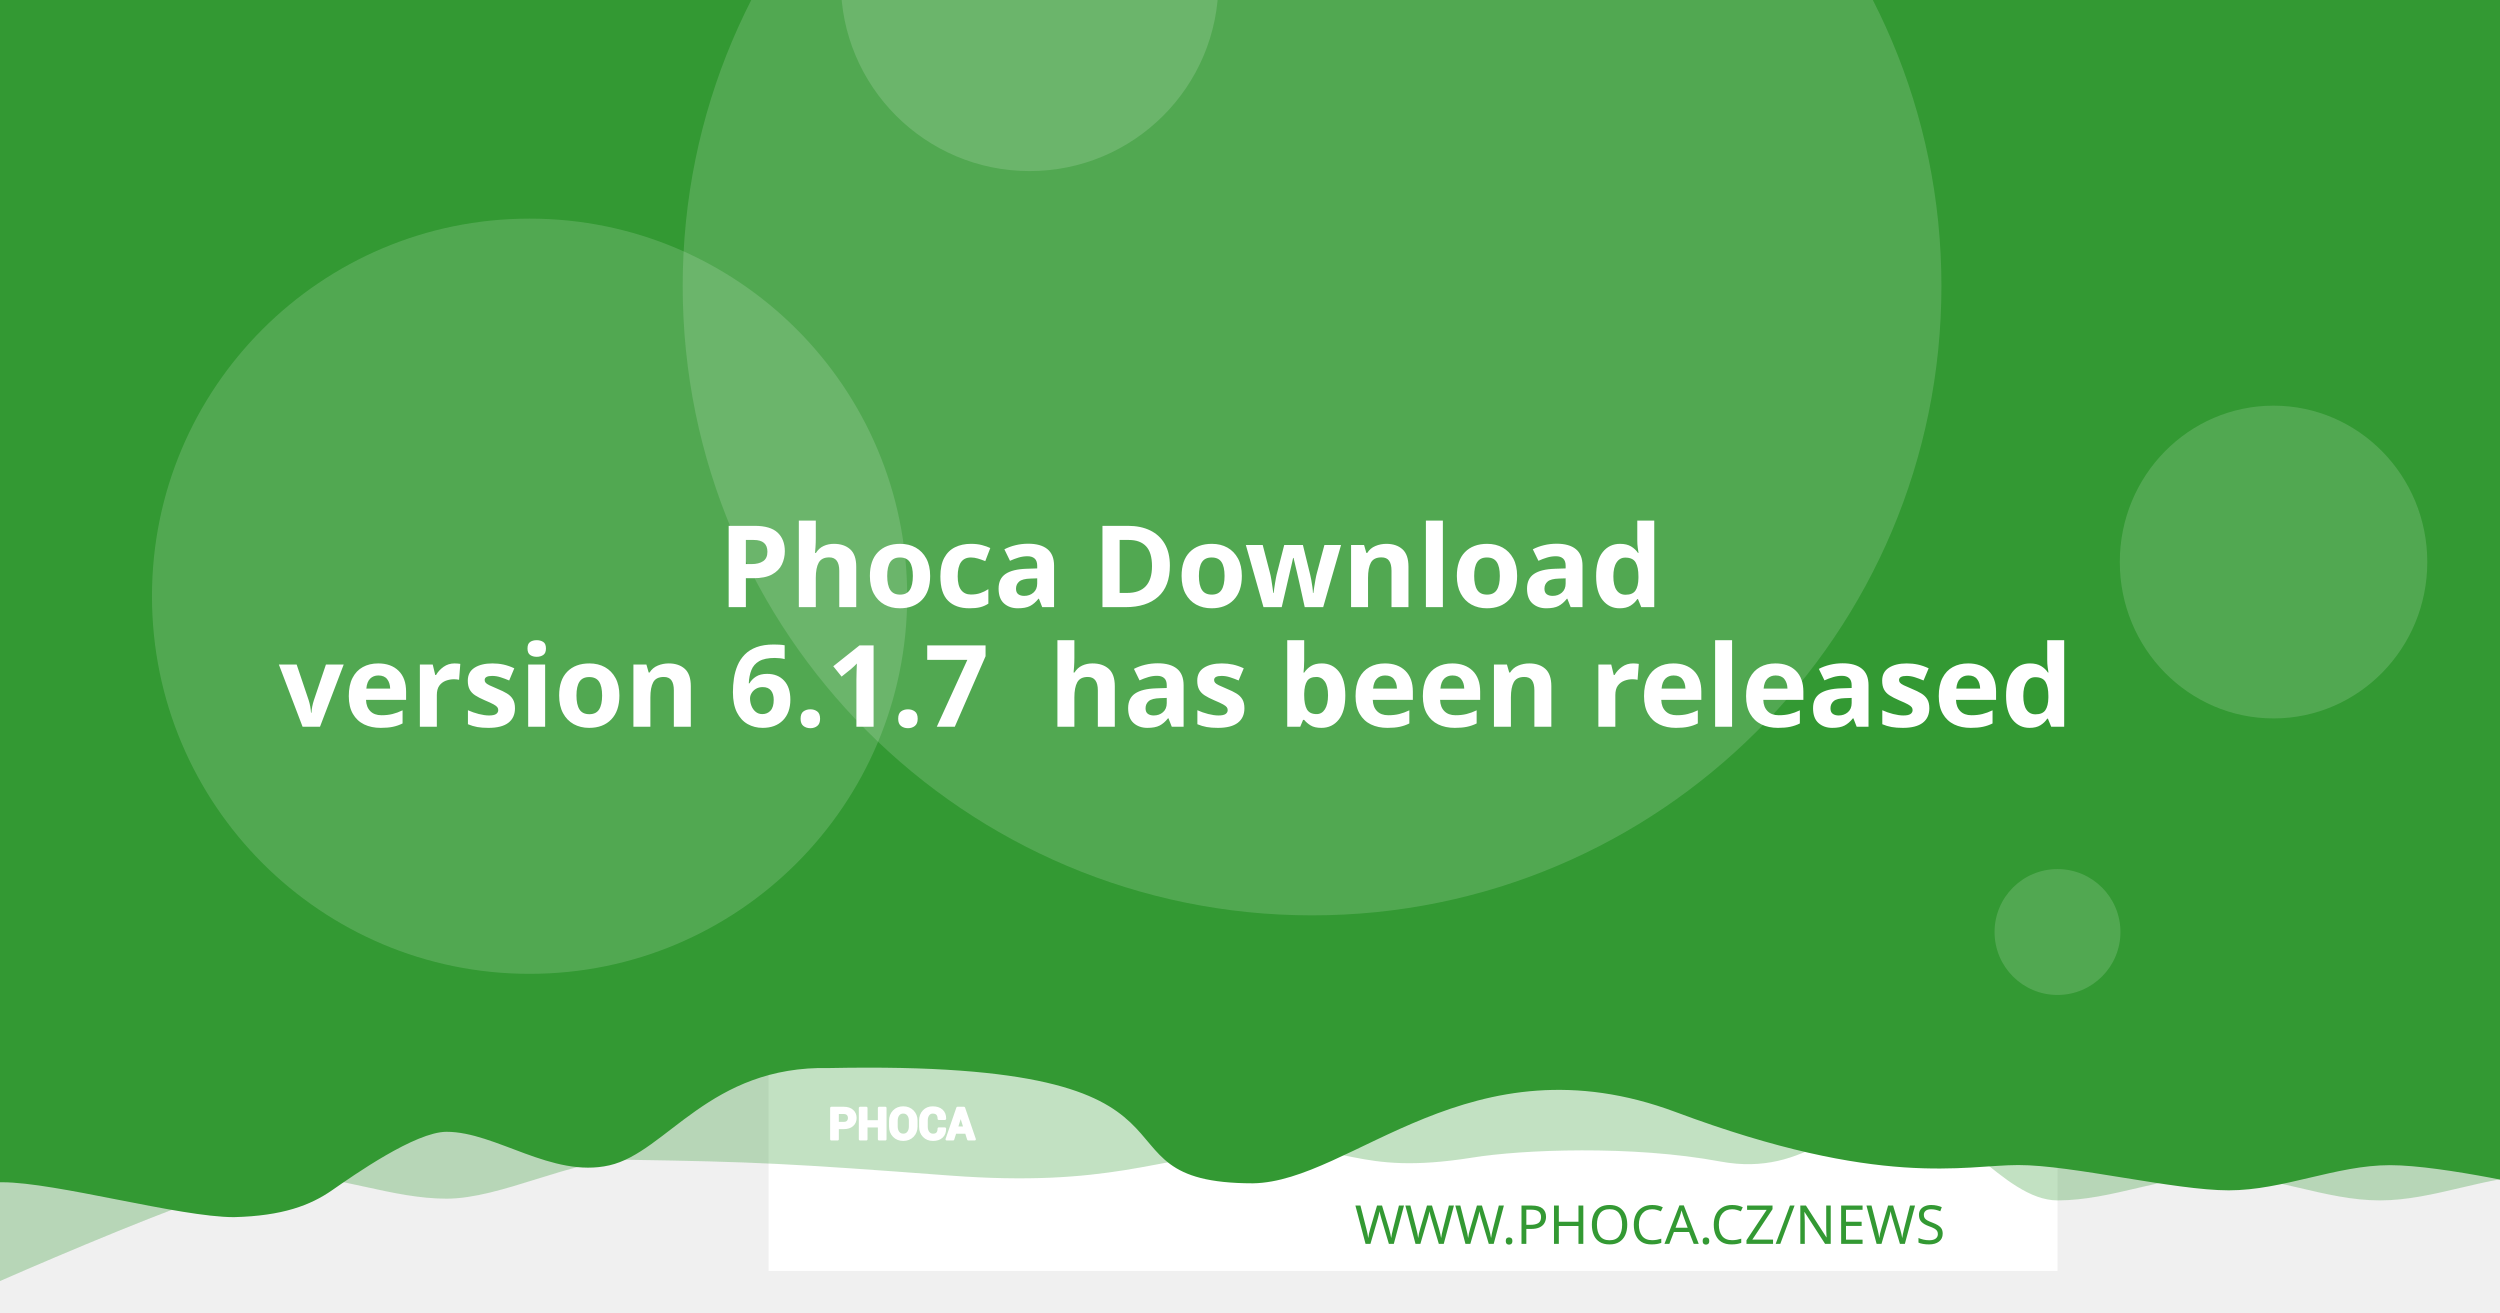
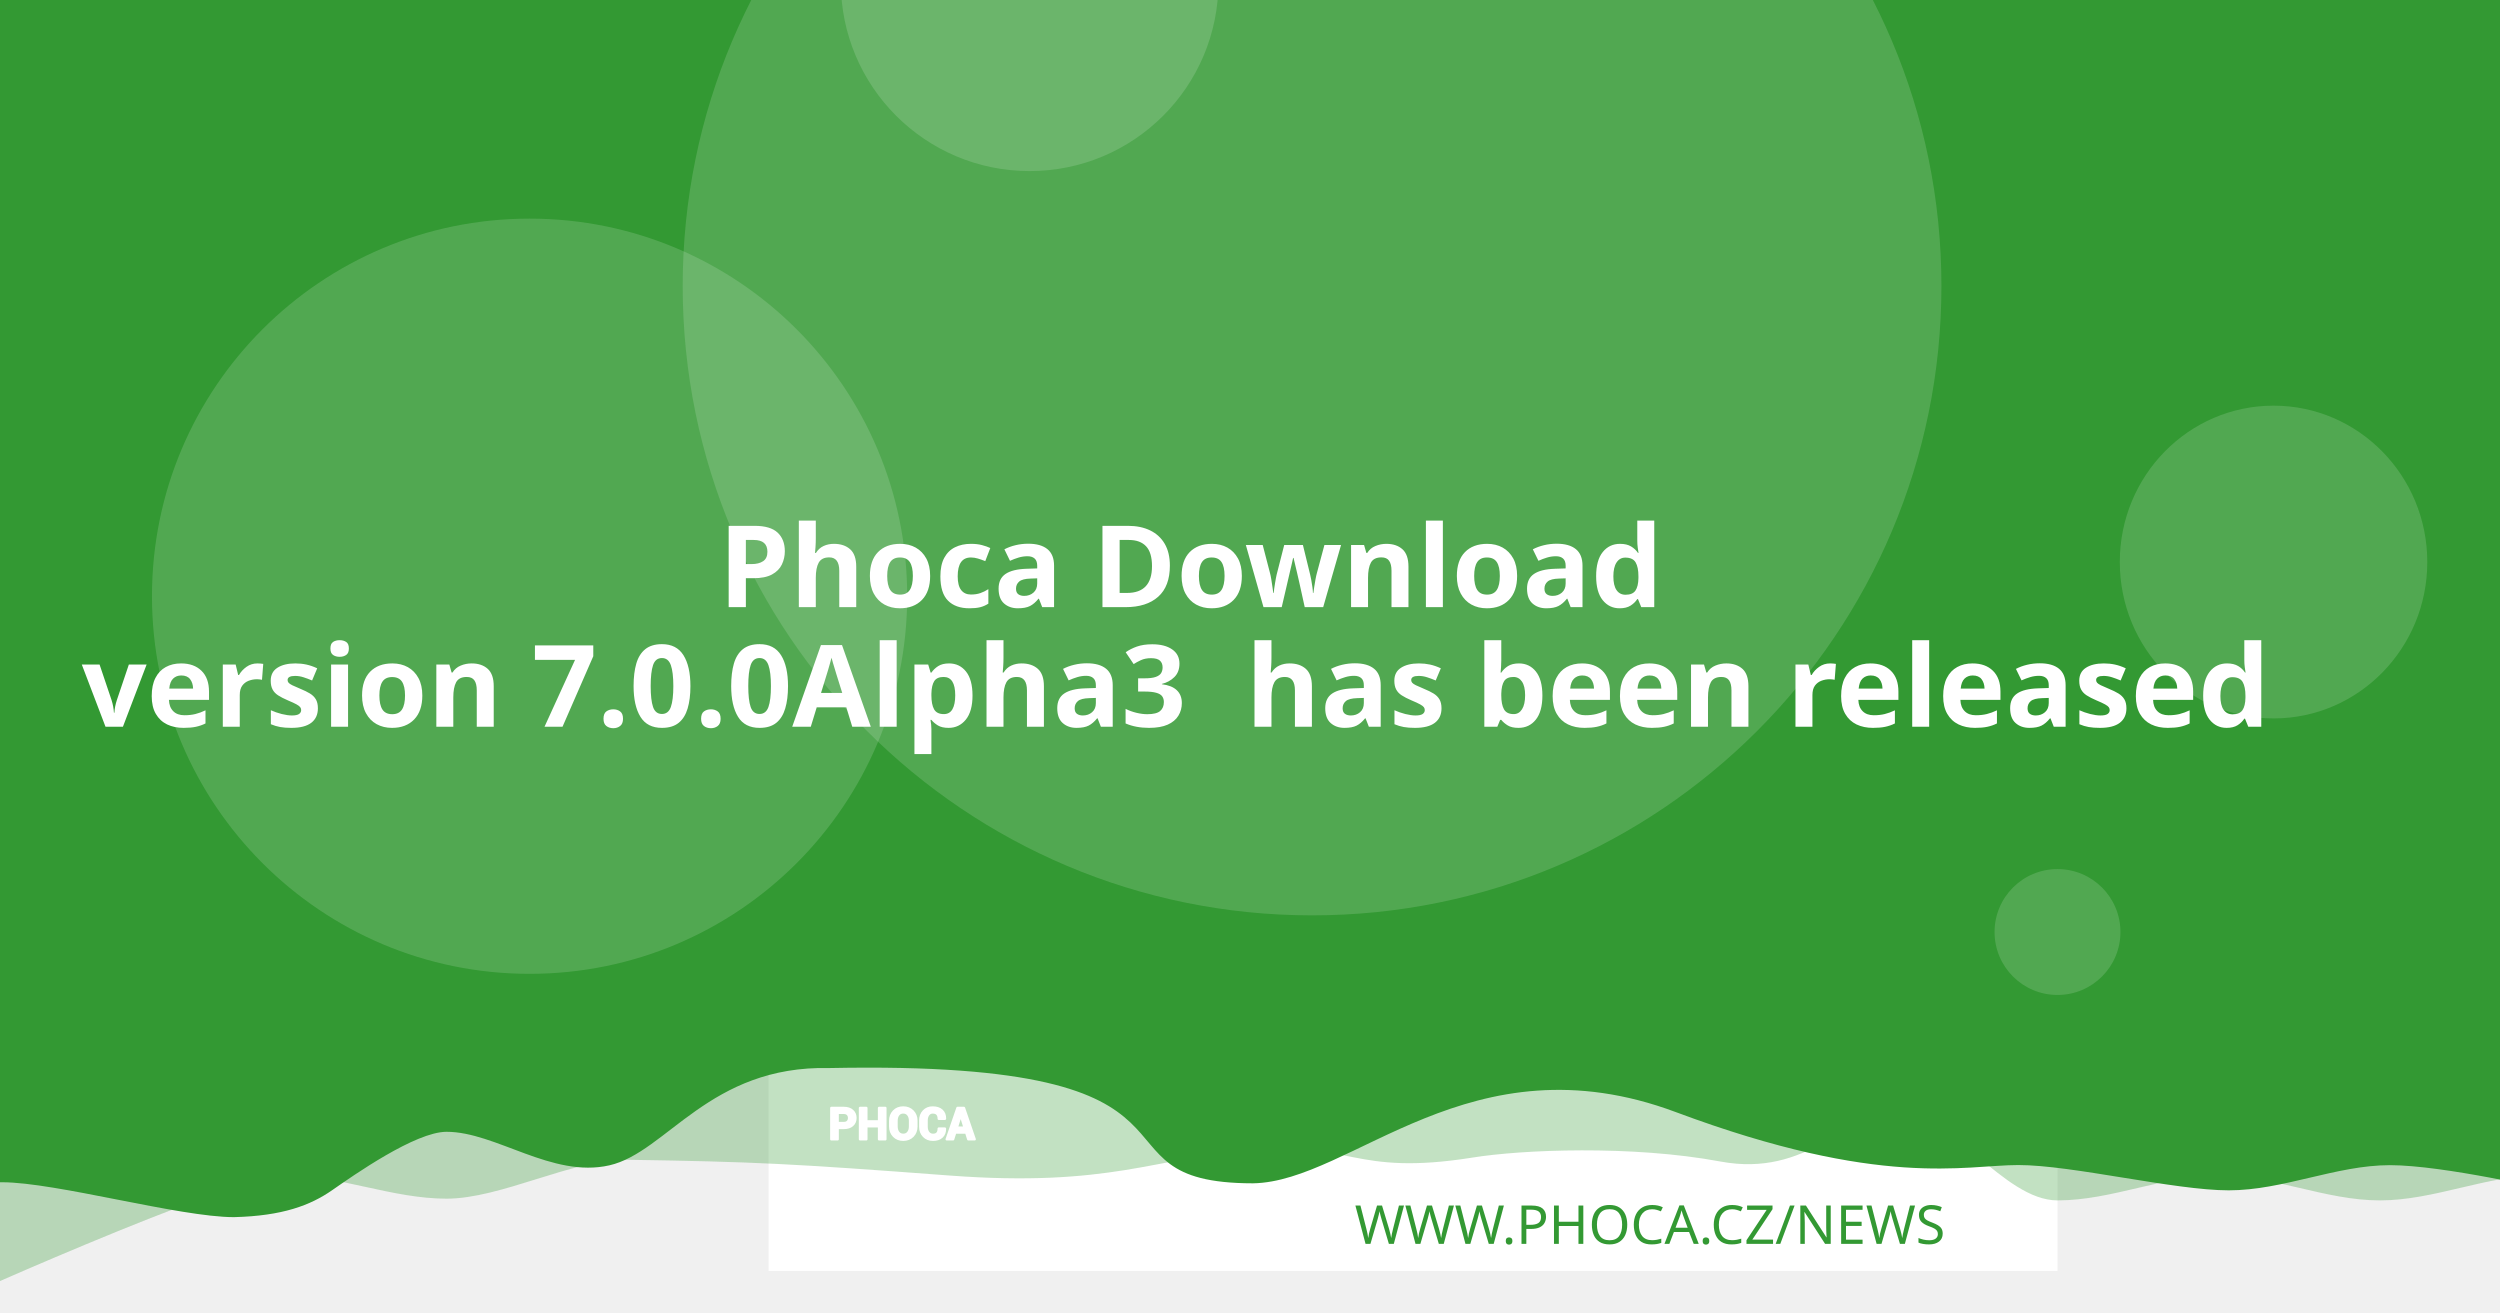
<svg xmlns="http://www.w3.org/2000/svg" version="1.1" viewBox="0 0 1200 630">
  <path d="m20.256 108.52a7.714 7.714 0 0 0-7.714 7.714v97.981a7.714 7.714 0 0 0 7.714 7.714h97.976a7.714 7.714 0 0 0 7.714-7.714v-97.981a7.714 7.714 0 0 0-7.714-7.714zm19.435 19.56c0.714-0.04 1.37 0.151 1.984 0.583 0.613 0.434 1.018 0.978 1.215 1.637l2.918 10.039 56.209-2.948c1.002-0.052 1.838 0.296 2.506 1.04 0.665 0.732 0.929 1.612 0.768 2.627l-4.71 30.132c-0.167 0.89-0.688 1.809-1.557 2.747-0.869 0.95-2.001 1.463-3.38 1.537l-39.707 2.079 3.671 12.389 33.562-1.758c0.878-0.049 1.633 0.215 2.28 0.783 0.632 0.583 0.971 1.312 1.019 2.19 0.046 0.878-0.215 1.633-0.783 2.28-0.583 0.635-1.312 0.974-2.189 1.019l-3.139 0.166 0.166 3.134c0.046 0.881-0.215 1.638-0.798 2.27-0.571 0.647-1.294 0.99-2.175 1.034-0.878 0.046-1.635-0.215-2.27-0.798-0.647-0.571-0.984-1.297-1.03-2.175l-0.166-3.134-18.817 0.979 0.161 3.139c0.046 0.881-0.212 1.638-0.783 2.27-0.583 0.647-1.312 0.988-2.189 1.034-0.878 0.049-1.633-0.215-2.28-0.798-0.635-0.571-0.974-1.297-1.02-2.175l-0.166-3.139-1.944 0.101c-0.753 0.039-1.441-0.135-2.079-0.517-0.623-0.383-1.067-0.764-1.341-1.125l-0.347-0.613-15.769-59.624-3.39 0.176c-0.841 0.046-1.586-0.219-2.245-0.798-0.659-0.571-1.009-1.292-1.055-2.17-0.046-0.881 0.225-1.635 0.824-2.27 0.595-0.647 1.308-0.989 2.149-1.034z" fill="#fff" stroke-width="1.208" style="paint-order:stroke fill markers" />
  <rect x="368.92" y="-8.647" width="618.68" height="618.68" fill="#fff" stroke-linejoin="round" stroke-width="6.042" style="paint-order:stroke fill markers" />
  <g stroke-linejoin="round" stroke-width="6.042">
    <path d="m59.586-3.814h1237.4v580.01s-51.556-12.084-77.334-12.084c-25.778 0-51.244 12.084-77.335 12.084-26.091 0-51.556-12.084-77.334-12.084-25.778 0-51.244 12.084-77.335 12.084-26.091 0-50.615-41.931-76.393-41.931s-43.072 31.169-85.504 23.256-95.293-5.729-119.04-1.869c-57.142 9.103-59.508-8.125-105.57-4.001s-68.78 18.359-145.37 12.602c-76.593-5.757-93.029-6.595-155.54-7.579-25.778 0-59.826 18.693-85.917 18.693-26.091 0-51.556-11.254-77.334-11.254-25.778 0-172.34 66.428-172.34 66.428z" fill="#339933" opacity=".3" style="paint-order:stroke fill markers" />
    <path d="m-12.915-8.647h1237.4v580.01s-51.556-12.084-77.334-12.084c-25.778 0-51.244 12.084-77.334 12.084-26.091 0-75.228-12.142-101.01-12.142-25.778 0-65.794 11.416-164.41-25.412s-155.37 33.433-202.97 34.185c-85.545-0.05-3.558-59.324-203.25-55.331-57.687-1.357-78.127 40.433-105.69 46.704-27.566 6.271-54.486-16.105-78.151-16.105-14.933 0-44.462 20.77-54.88 28.017-10.418 7.247-23.732 12.357-47.124 12.95-26.091 0-85.565-16.747-111.34-16.747-25.778 0-13.863 3.88-13.863 3.88z" fill="#339933" style="paint-order:stroke fill markers" />
    <circle cx="629.79" cy="137.28" r="302.09" fill="#fff" opacity=".15" style="paint-order:stroke fill markers" />
  </g>
  <g transform="matrix(.20516 0 0 .20516 127.07 503.01)" fill="#fff">
    <path d="m1340.4 187.13v26.573h-14.698v-73.229h29.182c8.411 0 15.036 2.146 19.865 6.438 4.823 4.292 7.24 9.938 7.24 16.943 0 7.005-2.417 12.635-7.24 16.891-4.828 4.255-11.453 6.385-19.865 6.385zm0-11.328h14.484c4.088 0 7.193-1.115 9.307-3.333 2.109-2.229 3.156-5.062 3.156-8.51 0-3.521-1.047-6.422-3.141-8.724-2.094-2.281-5.203-3.432-9.323-3.432h-14.484z" />
    <path d="m1452 213.7h-14.646v-30.385h-29.865v30.385h-14.698v-73.229h14.698v31.516h29.865v-31.516h14.646z" />
    <path d="m1524.6 183.68c0 8.974-2.833 16.391-8.516 22.26-5.698 5.854-13.078 8.792-22.162 8.792-9.01 0-16.338-2.938-21.969-8.792-5.63-5.87-8.448-13.286-8.448-22.26v-13.188c0-8.943 2.797-16.359 8.411-22.229 5.615-5.885 12.943-8.823 21.953-8.823 9.083 0 16.479 2.938 22.182 8.823 5.698 5.87 8.547 13.286 8.547 22.229zm-14.677-13.323c0-5.734-1.422-10.422-4.276-14.094-2.849-3.656-6.781-5.49-11.776-5.49-4.995 0-8.87 1.818-11.62 5.474-2.745 3.656-4.12 8.344-4.12 14.109v13.323c0 5.818 1.391 10.552 4.172 14.229 2.781 3.656 6.661 5.49 11.62 5.49 5.031 0 8.964-1.833 11.776-5.49 2.818-3.677 4.224-8.412 4.224-14.229z" />
    <path d="m1591.3 188.73 0.104 0.292c0.136 7.875-2.266 14.125-7.208 18.76-4.948 4.635-11.812 6.953-20.599 6.953-8.823 0-15.984-2.833-21.474-8.5-5.495-5.662-8.26-12.943-8.26-21.87v-14.521c0-8.875 2.698-16.151 8.052-21.849 5.375-5.703 12.344-8.552 20.927-8.552 9.042 0 16.115 2.318 21.214 6.969 5.099 4.656 7.588 10.99 7.453 19.005l-0.104 0.292h-14.281c0-4.823-1.151-8.516-3.469-11.089-2.318-2.557-5.922-3.844-10.812-3.844-4.396 0-7.88 1.781-10.458 5.339-2.588 3.568-3.875 8.099-3.875 13.625v14.594c0 5.594 1.354 10.161 4.068 13.729 2.729 3.557 6.386 5.338 11.021 5.338 4.583 0 7.979-1.234 10.177-3.688 2.198-2.474 3.297-6.13 3.297-10.984z" />
    <path d="m1641.2 197.94h-25.698l-4.995 15.76h-14.828l25.198-73.229h15.036l25.094 73.229h-14.828zm-22.094-11.328h18.474l-9.068-28.99h-0.292z" />
  </g>
  <g fill="none" stroke="#fff" stroke-linecap="round" stroke-linejoin="round" stroke-miterlimit="22.926" stroke-width="1.163">
    <path d="m402.06 541.4v5.452h-3.015v-15.024h5.987c1.726 0 3.085 0.44 4.075 1.321 0.989 0.88 1.485 2.039 1.485 3.476 0 1.437-0.496 2.592-1.485 3.465-0.991 0.873-2.35 1.31-4.075 1.31zm0-2.324h2.971c0.839 0 1.476-0.229 1.909-0.684 0.433-0.457 0.648-1.039 0.648-1.746 0-0.722-0.215-1.317-0.644-1.79-0.43-0.468-1.067-0.704-1.913-0.704h-2.971z" />
    <path d="m424.96 546.85h-3.005v-6.234h-6.127v6.234h-3.015v-15.024h3.015v6.466h6.127v-6.466h3.005z" />
    <path d="m439.85 540.69c0 1.841-0.581 3.363-1.747 4.567-1.169 1.201-2.683 1.804-4.547 1.804-1.849 0-3.352-0.603-4.507-1.804-1.155-1.204-1.733-2.726-1.733-4.567v-2.706c0-1.835 0.574-3.356 1.726-4.561 1.152-1.207 2.655-1.81 4.504-1.81 1.863 0 3.381 0.603 4.551 1.81 1.169 1.204 1.753 2.726 1.753 4.561zm-3.011-2.733c0-1.177-0.292-2.138-0.877-2.892-0.584-0.75-1.391-1.126-2.416-1.126-1.025 0-1.82 0.373-2.384 1.123-0.563 0.75-0.845 1.712-0.845 2.895v2.733c0 1.194 0.285 2.165 0.856 2.919 0.571 0.75 1.367 1.126 2.384 1.126 1.032 0 1.839-0.376 2.416-1.126 0.578-0.754 0.867-1.726 0.867-2.919z" />
    <path d="m453.53 541.73 0.021 0.06c0.028 1.616-0.465 2.898-1.479 3.849-1.015 0.951-2.423 1.427-4.226 1.427-1.81 0-3.279-0.581-4.406-1.744-1.127-1.161-1.695-2.655-1.695-4.487v-2.979c0-1.821 0.553-3.313 1.652-4.482 1.103-1.17 2.533-1.754 4.293-1.754 1.855 0 3.306 0.475 4.352 1.43 1.046 0.955 1.557 2.255 1.529 3.899l-0.021 0.06h-2.93c0-0.989-0.236-1.747-0.712-2.275-0.475-0.525-1.215-0.789-2.218-0.789-0.902 0-1.617 0.365-2.146 1.095-0.531 0.732-0.795 1.662-0.795 2.795v2.994c0 1.148 0.278 2.085 0.835 2.817 0.56 0.73 1.31 1.095 2.261 1.095 0.94 0 1.637-0.253 2.088-0.757 0.451-0.508 0.676-1.258 0.676-2.253z" />
    <path d="m463.77 543.62h-5.272l-1.025 3.233h-3.042l5.17-15.024h3.085l5.148 15.024h-3.042zm-4.533-2.324h3.79l-1.86-5.947h-0.06z" />
  </g>
  <text x="953.817" y="597.071" fill="#339933" font-family="sans-serif" font-size="25.778px" stroke-width="1.208" style="line-height:1.25" xml:space="preserve">
    <tspan x="953.817" y="597.071" fill="#339933" font-family="Montserrat" font-size="25.778px" font-weight="300" stroke-width="1.208" text-align="end" text-anchor="end">WWW.PHOCA.CZ/NEWS</tspan>
  </text>
  <text x="600" y="234.034" fill="#ffffff" font-family="Rubik" font-size="54.666px" font-weight="600" stroke-width="1.577" style="line-height:1.05" xml:space="preserve">
    <tspan x="600" y="234.034" text-align="center" text-anchor="middle" />
    <tspan x="600" y="291.433" font-size="54.666px" text-align="center" text-anchor="middle"> Phoca Download</tspan>
-     <tspan x="600" y="348.833" font-size="54.666px" text-align="center" text-anchor="middle">version 6.1.7
+     <tspan x="600" y="348.833" font-size="54.666px" text-align="center" text-anchor="middle">version 7.0.0Alpha3
 has been released</tspan>
    <tspan x="600" y="406.232" font-size="54.666px" />
  </text>
  <g fill="#fff" stroke-linejoin="round">
    <circle cx="254.2" cy="286.19" r="181.25" opacity=".15" stroke-width="6.042" style="paint-order:stroke fill markers" />
    <circle cx="494.23" cy="-8.506" r="90.626" opacity=".15" stroke-width="6.042" style="paint-order:stroke fill markers" />
    <ellipse cx="1091.3" cy="269.78" rx="73.793" ry="75.059" opacity=".15" stroke-width="7.442" style="paint-order:stroke fill markers" />
    <circle cx="987.6" cy="447.37" r="30.209" opacity=".15" stroke-width="6.042" style="paint-order:stroke fill markers" />
  </g>
</svg>
